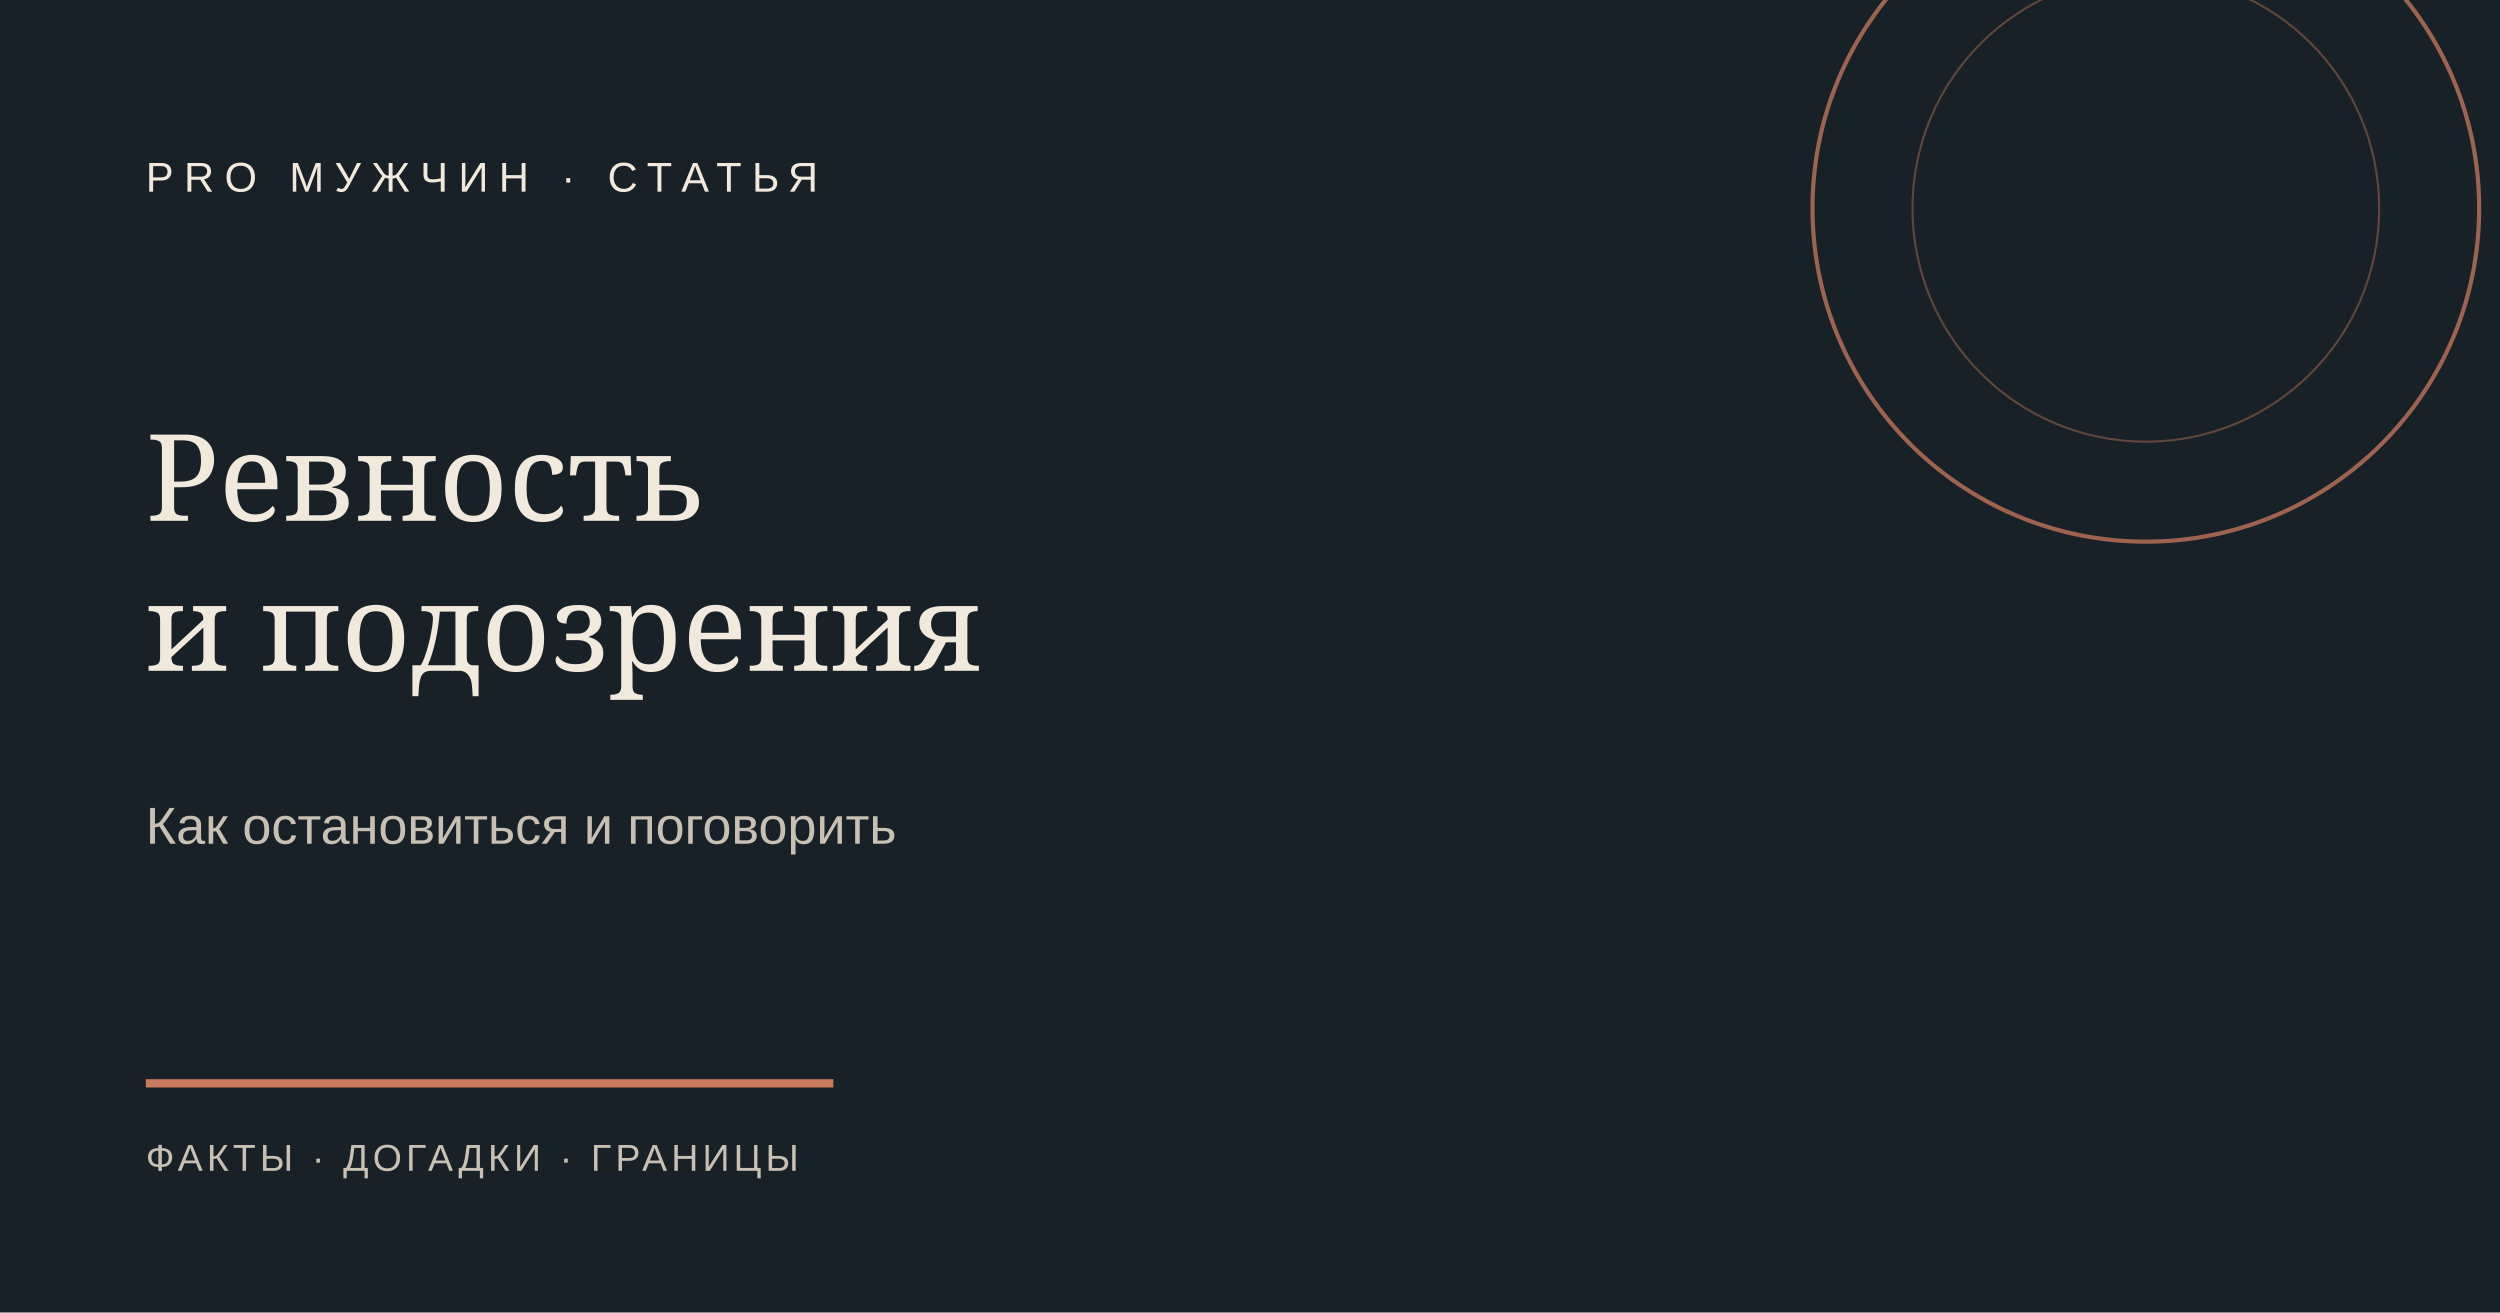
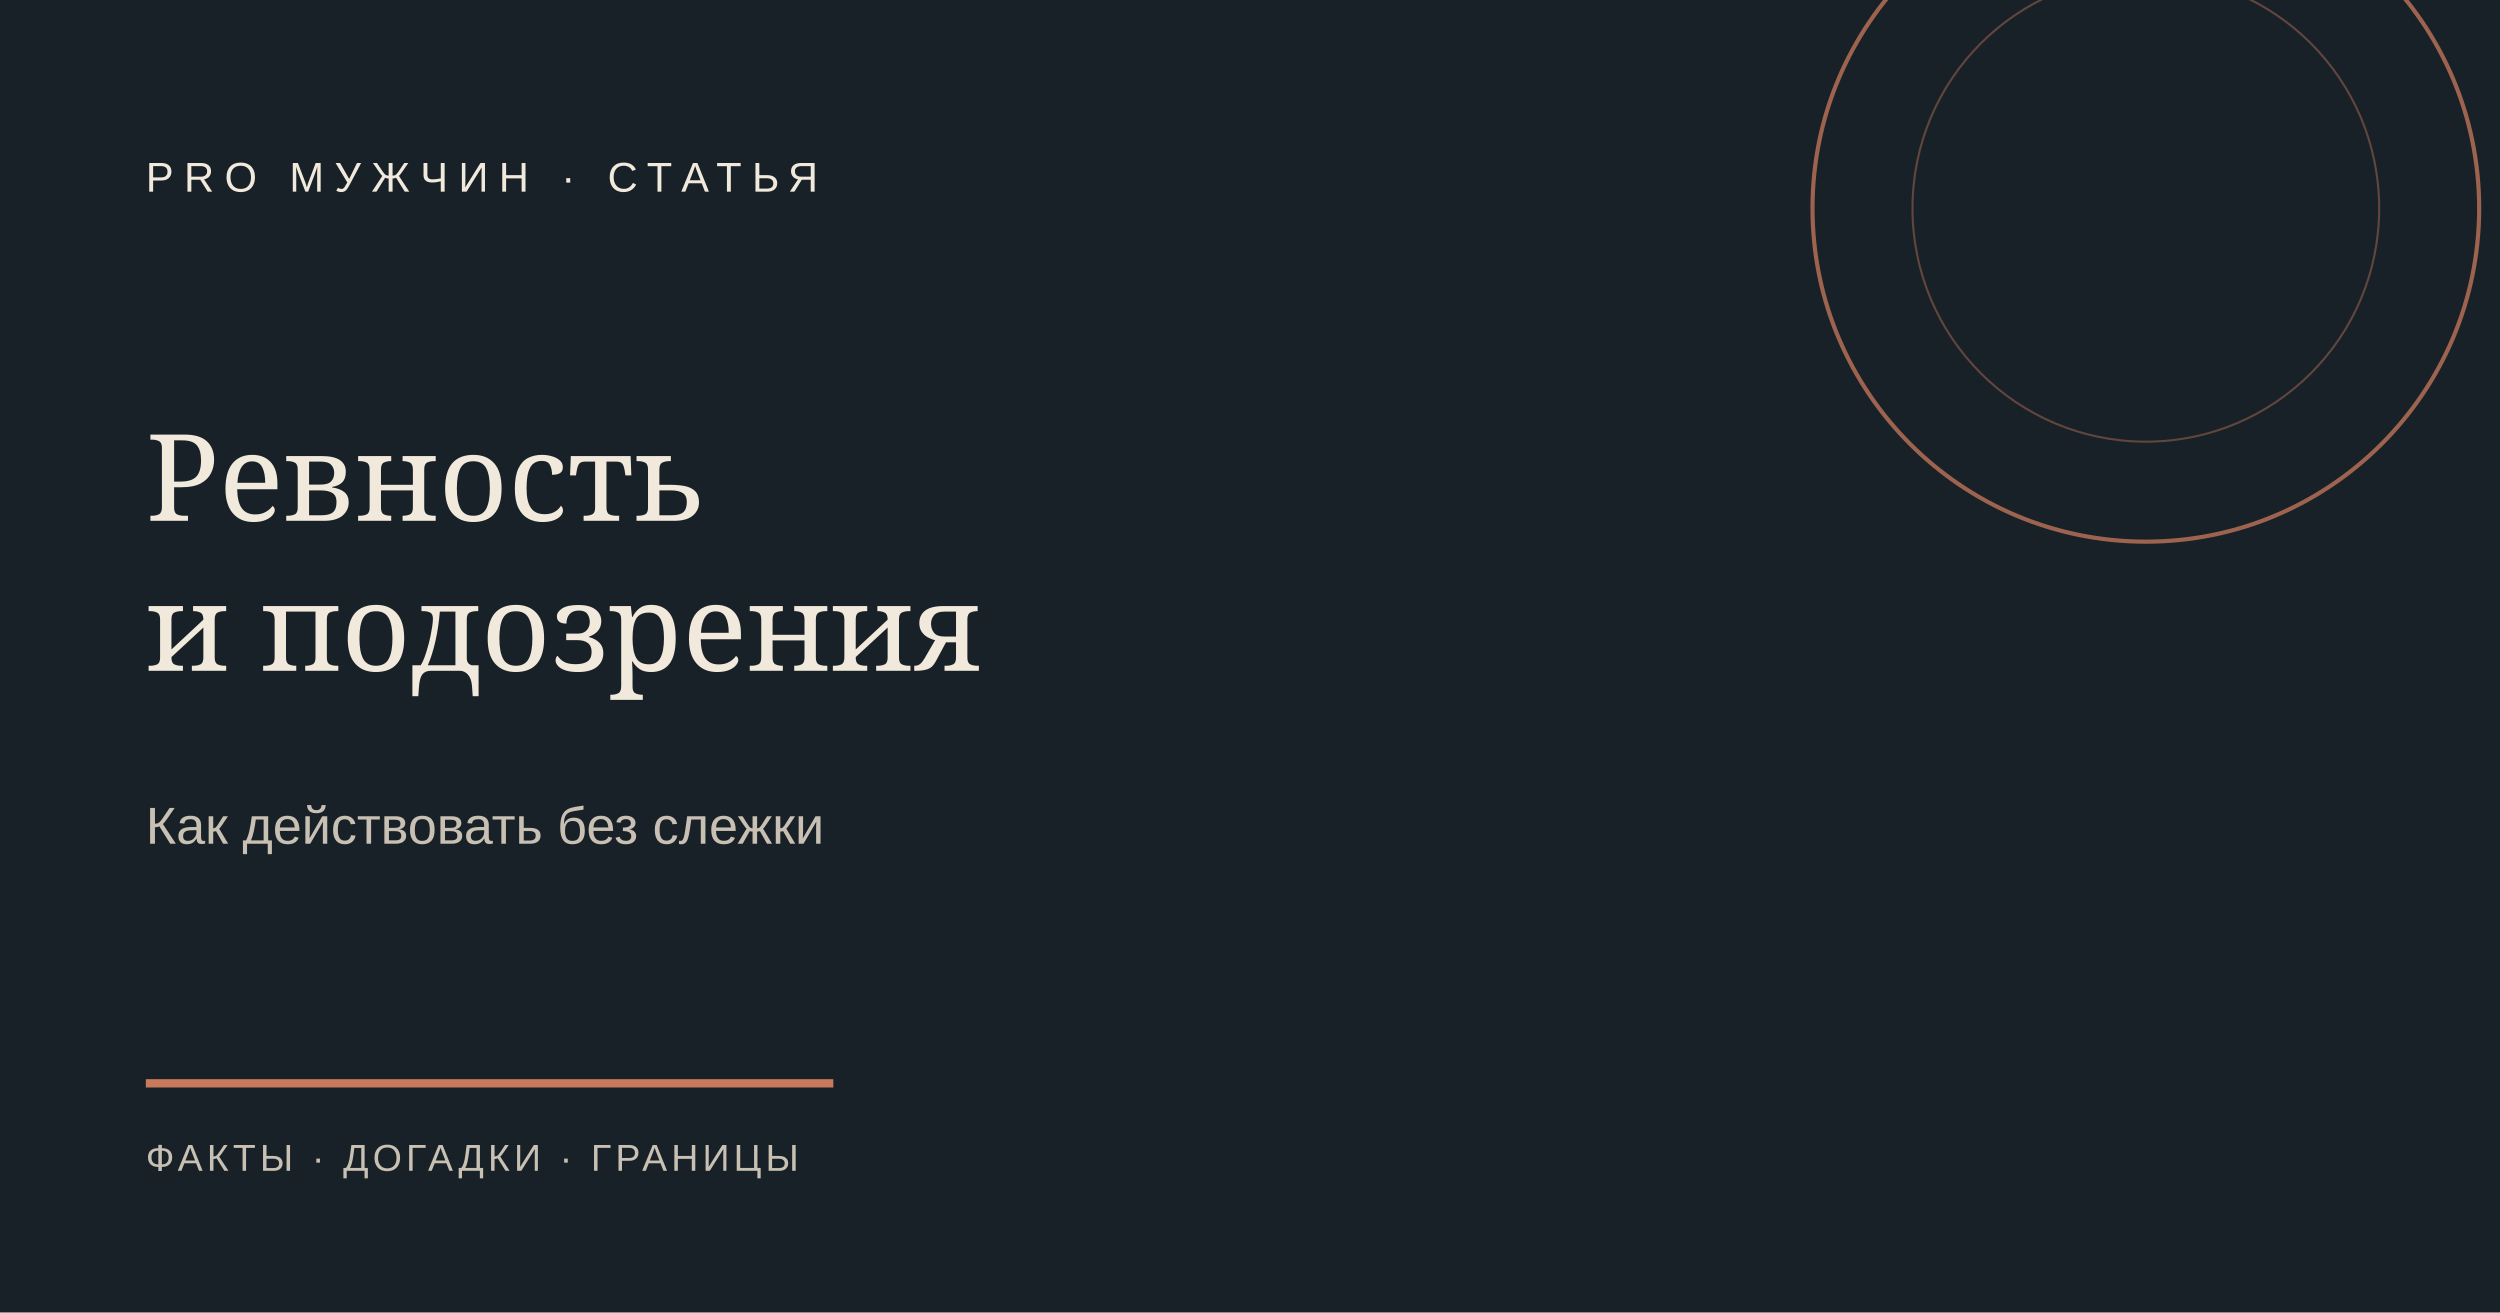
<svg xmlns="http://www.w3.org/2000/svg" width="1200" height="630" viewBox="0 0 1200 630" role="img" aria-labelledby="title desc">
  <rect width="1200" height="630" fill="#182127" />
  <circle cx="1030" cy="100" r="160" fill="none" stroke="#c9795c" stroke-width="2" opacity=".75" />
  <circle cx="1030" cy="100" r="112" fill="none" stroke="#c9795c" stroke-width="1" opacity=".42" />
  <path d="M70 520h330" stroke="#c9795c" stroke-width="4" />
  <text x="70" y="92" fill="#f1e9db" font-family="Arial, sans-serif" font-size="20" letter-spacing="5">PRO МУЖЧИН · СТАТЬЯ</text>
  <text x="70" y="250" fill="#f1e9db" font-family="Georgia, serif" font-size="58">Ревность</text>
  <text x="70" y="322" fill="#f1e9db" font-family="Georgia, serif" font-size="58">и подозрения</text>
-   <text x="70" y="405" fill="#c8c0b3" font-family="Arial, sans-serif" font-size="25">Как остановиться и поговорить</text>
+   <text x="70" y="405" fill="#c8c0b3" font-family="Arial, sans-serif" font-size="25">Как действовать без слежки</text>
  <text x="70" y="562" fill="#c8c0b3" font-family="Arial, sans-serif" font-size="18" letter-spacing="2">ФАКТЫ · ДОГАДКИ · ГРАНИЦЫ</text>
</svg>
